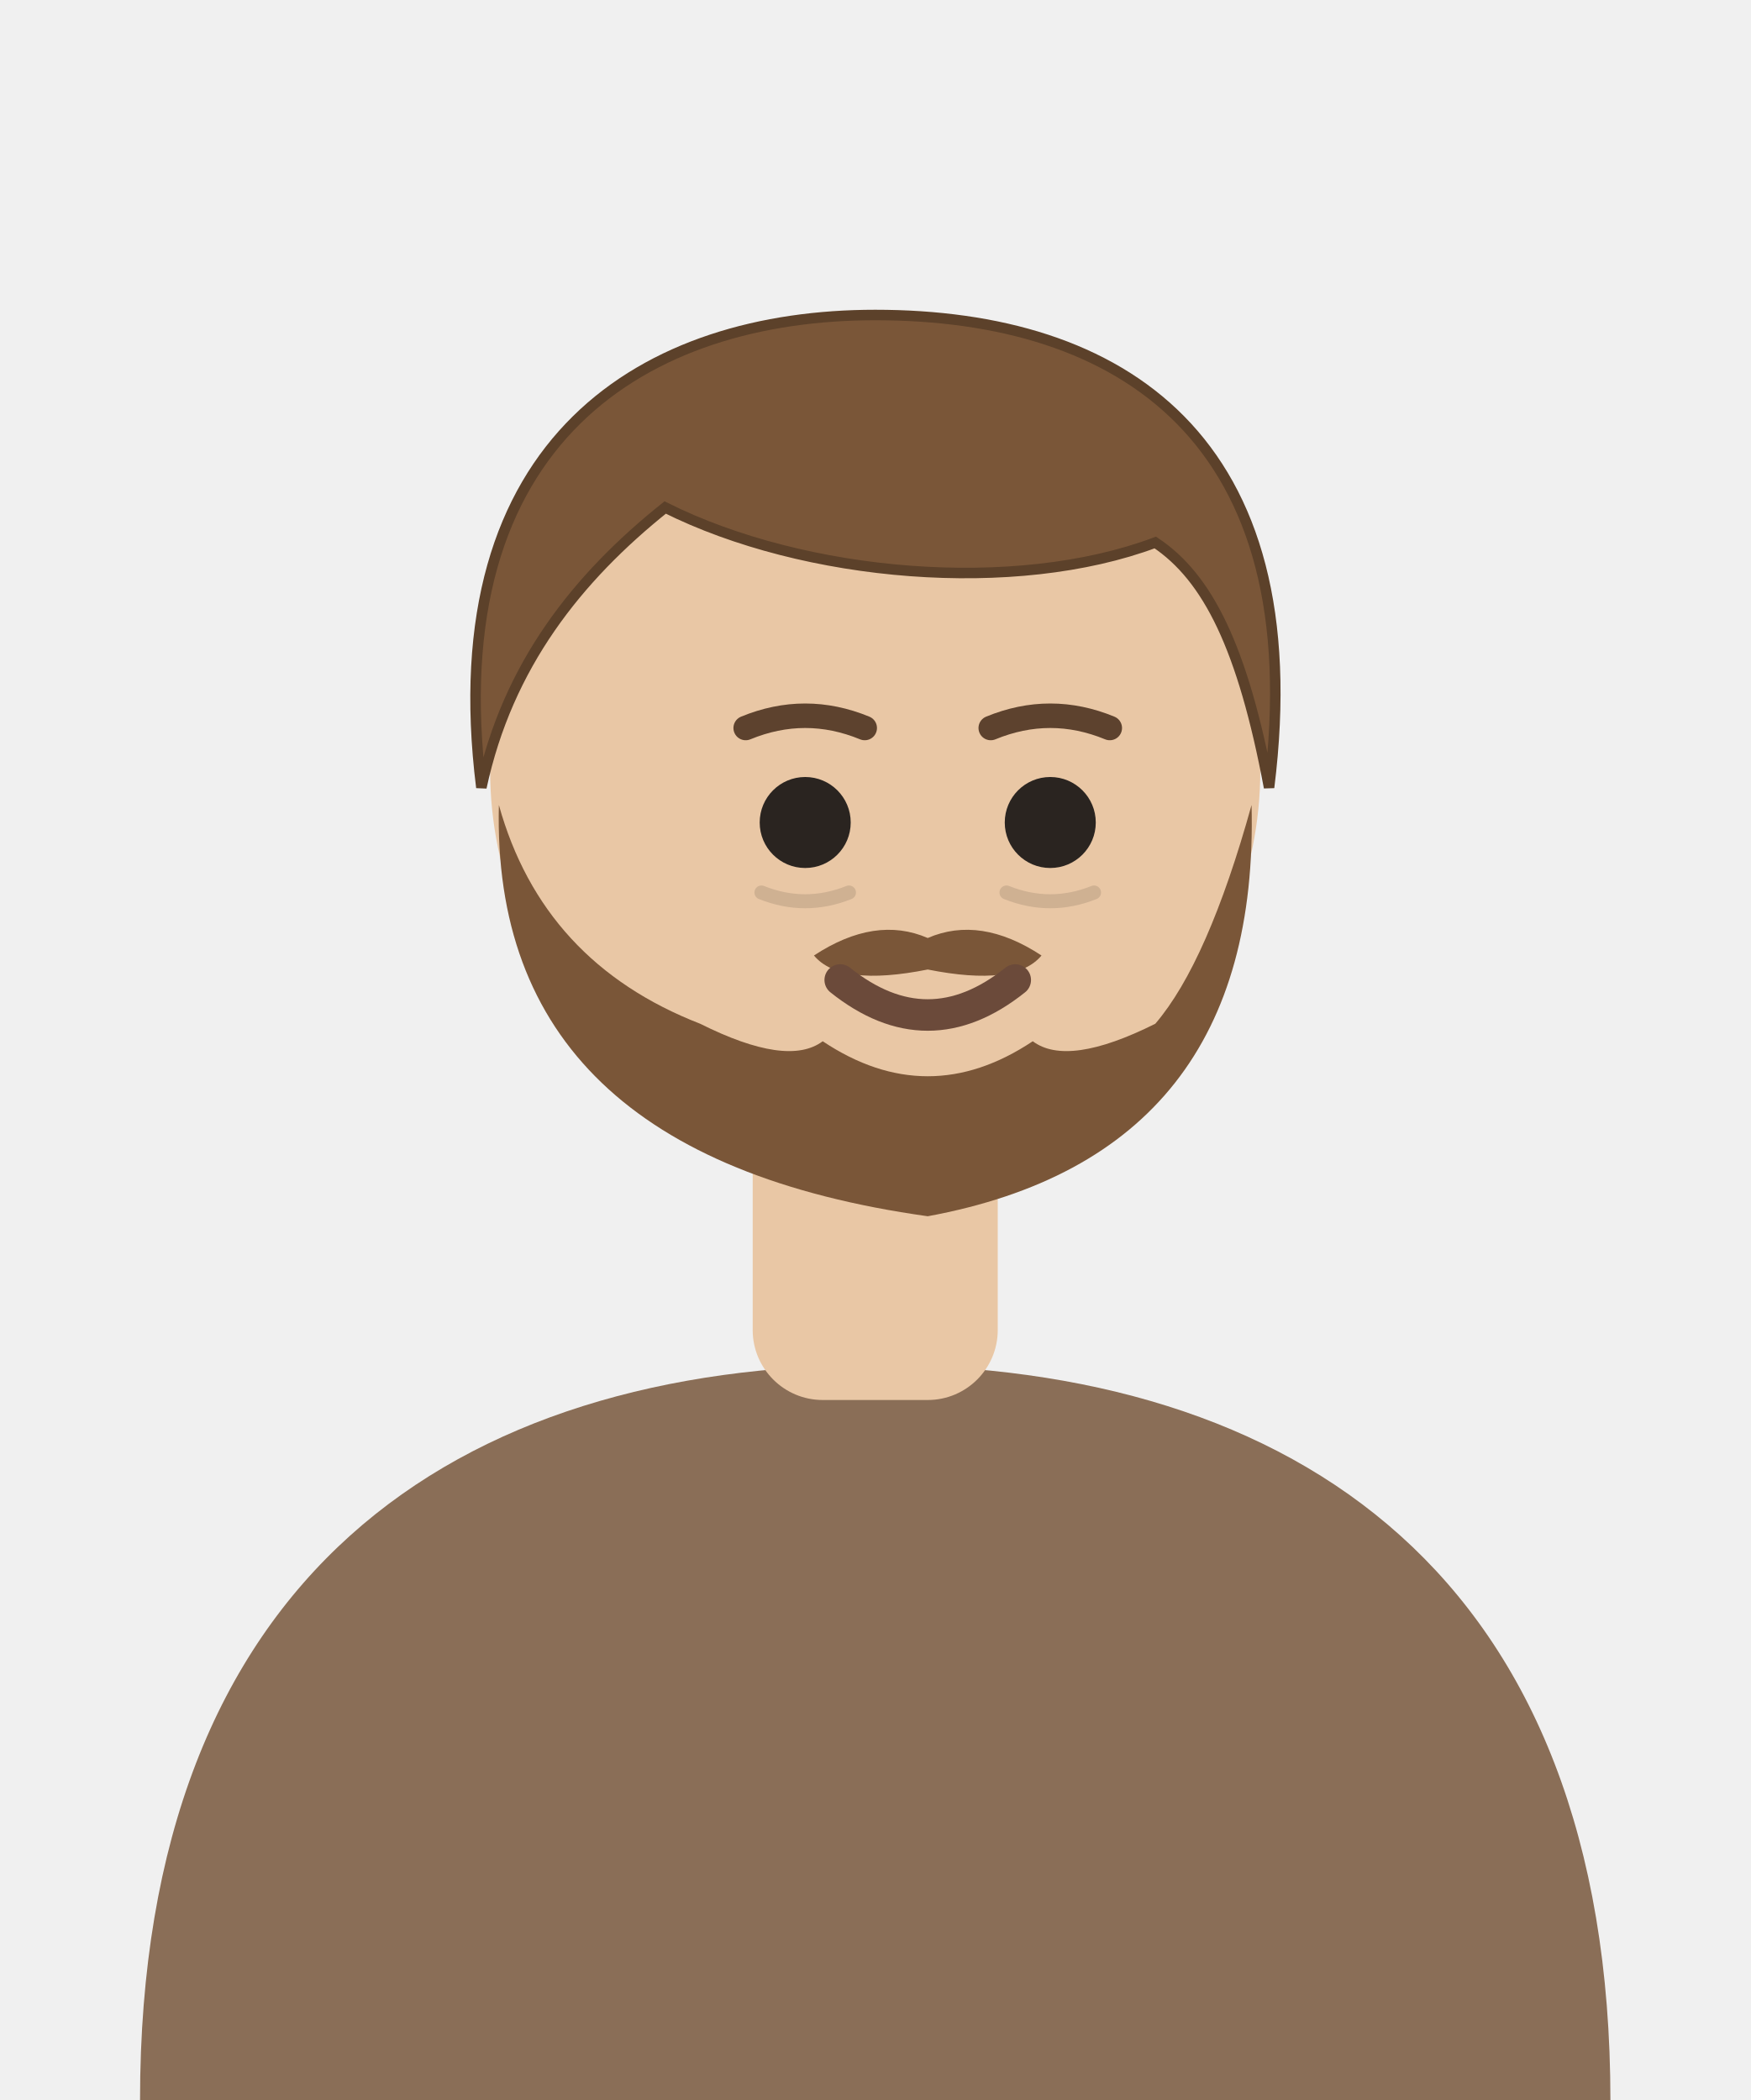
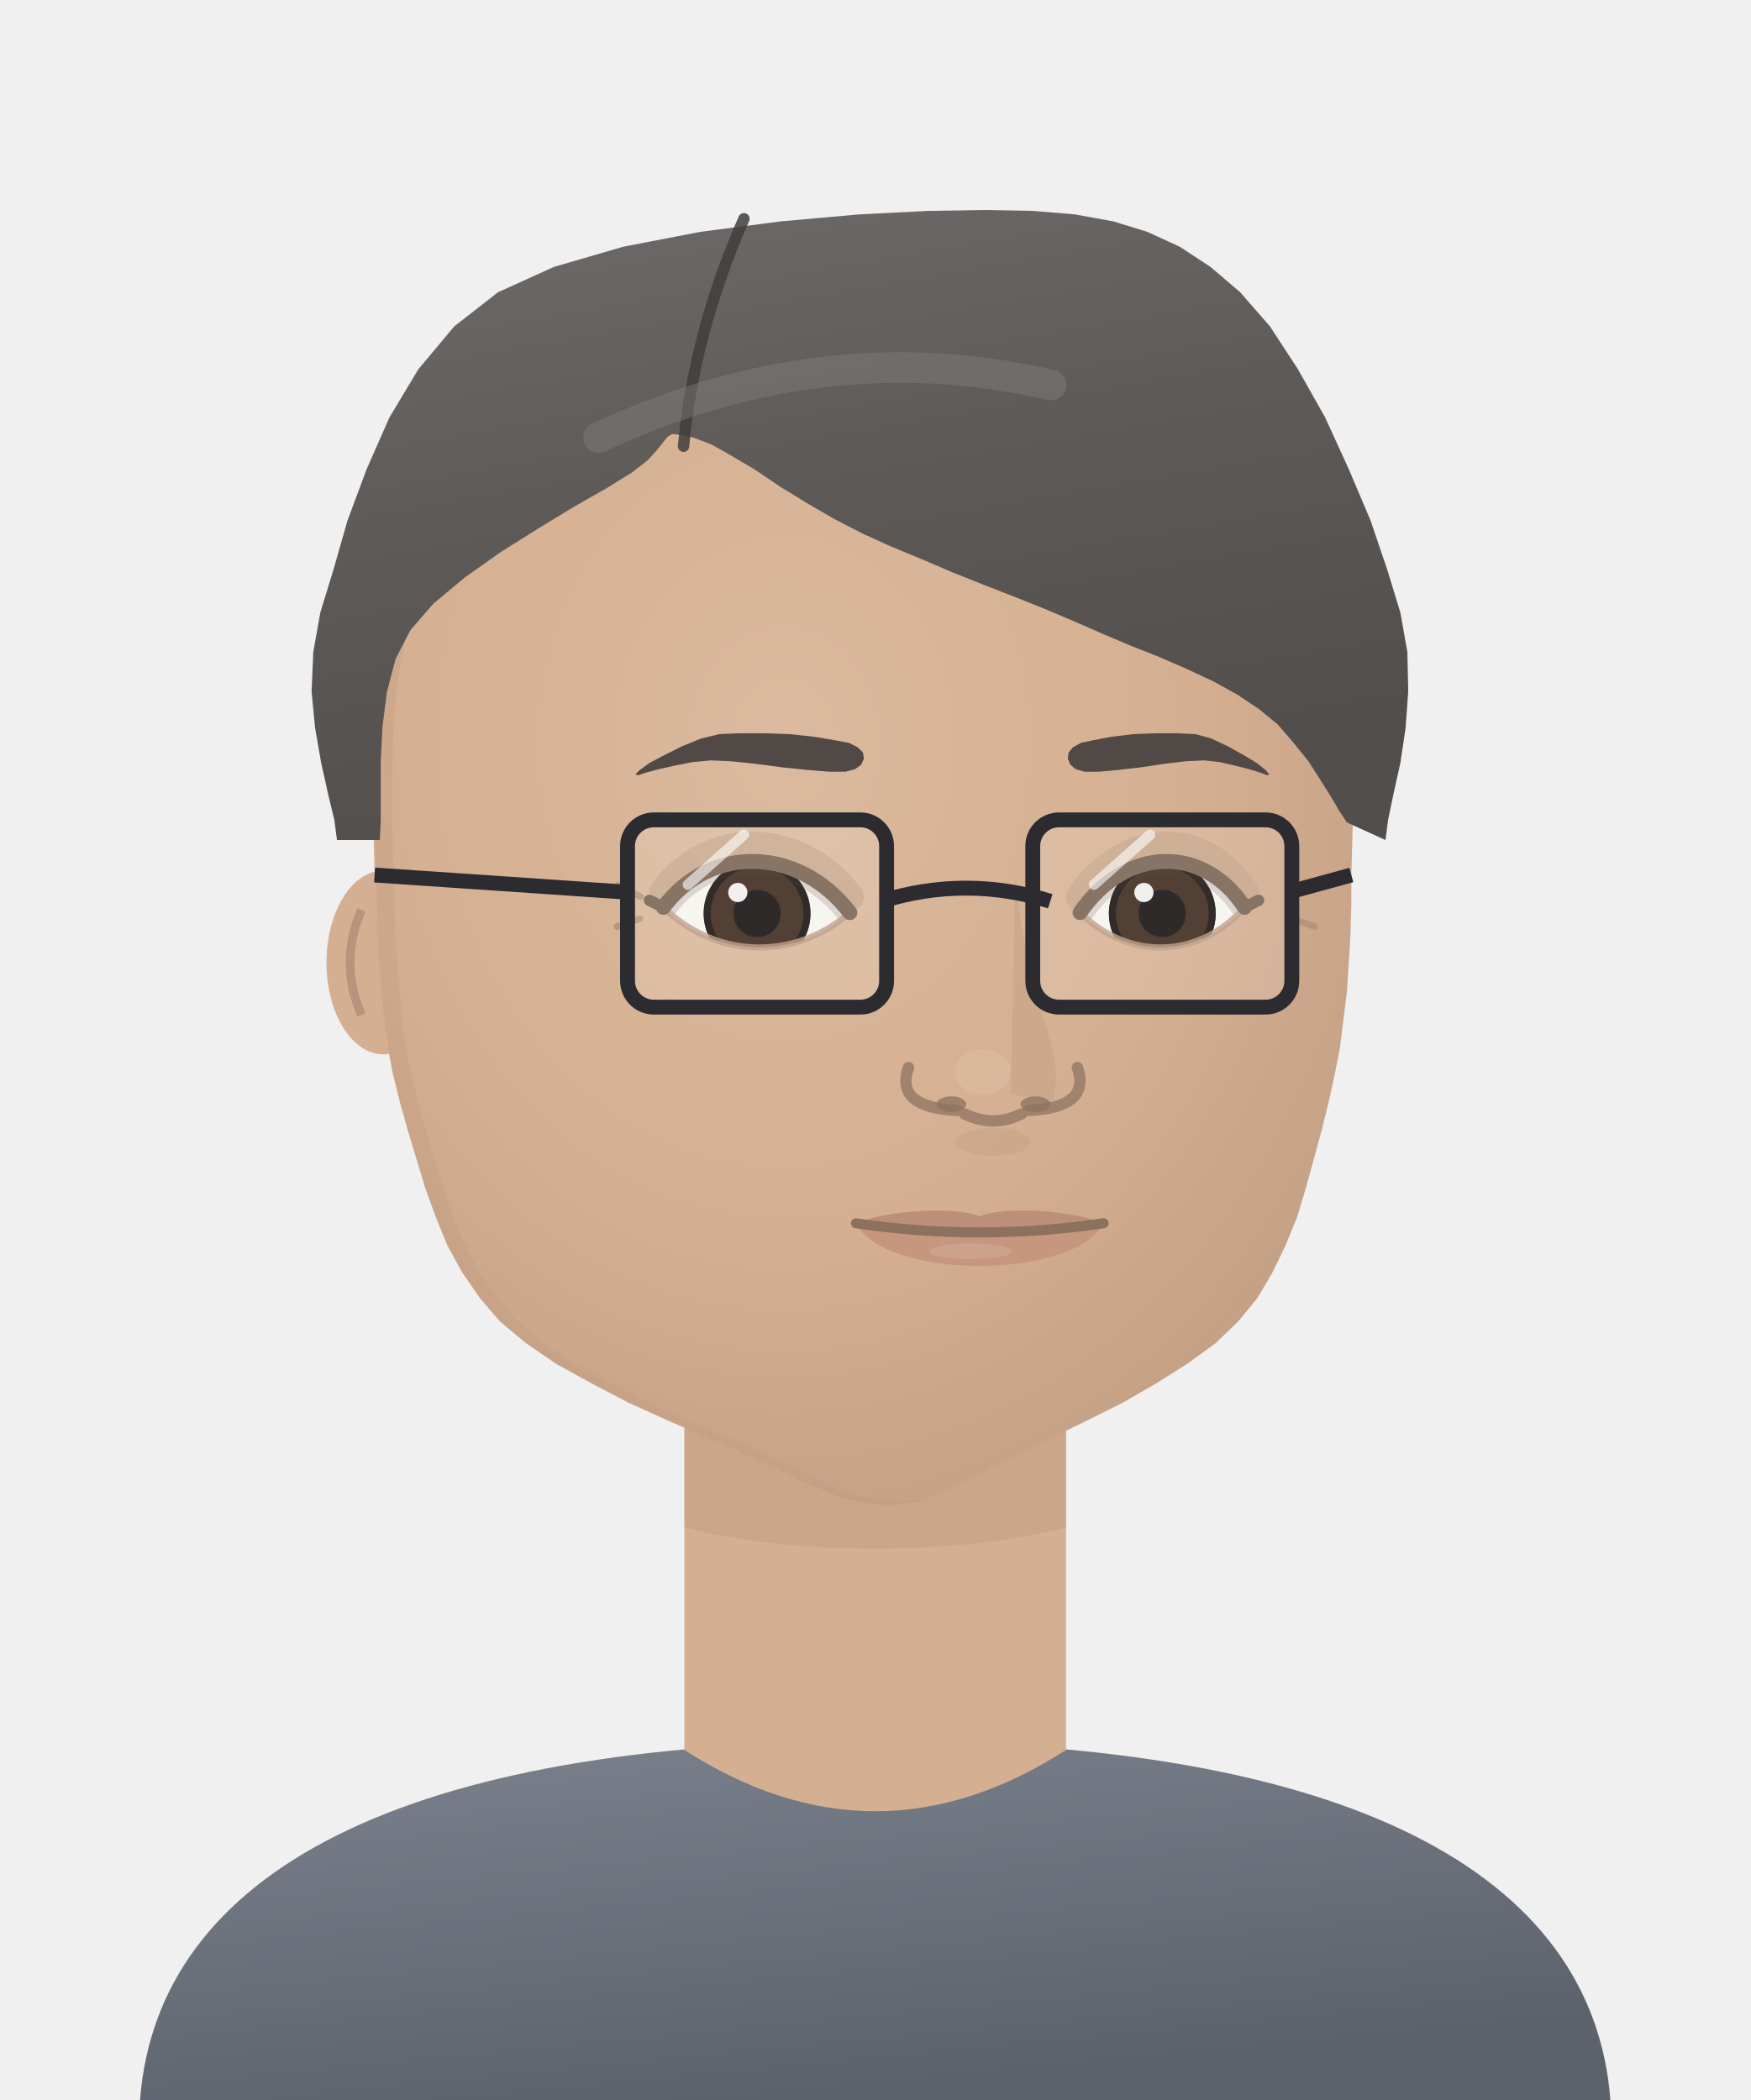
- <svg xmlns="http://www.w3.org/2000/svg" width="400" height="480" viewBox="0 0 100 120" overflow="visible">
-   <g class="p-root">
-     <path d="M8 120 C8 90 26 78 50 78 C74 78 92 90 92 120 Z" fill="#8A6E57" />
-     <rect x="43" y="60" width="14" height="20" rx="4" fill="#E9C7A5" />
-     <g class="p-head">
-       <circle cx="50" cy="44" r="22" fill="#E9C7A5" />
-       <g stroke="#5C412A" stroke-width="0.6">
-         <path d="M27.5 45 C25 25 37 18 50 18 C64 18 75 25 72.5 45 C71 37 69 33 66 31 C58 34 46 33 38 29 C33 33 29 38 27.5 45 Z" fill="#7A5638" />
+ <svg xmlns="http://www.w3.org/2000/svg" width="400" height="480" viewBox="0 0 200 240" role="img" aria-label="person">
+   <defs>
+     <radialGradient id="avs21g" cx="0.42" cy="0.36" r="0.75">
+       <stop offset="0" stop-color="#dbba9f" />
+       <stop offset="0.55" stop-color="#d5af91" />
+       <stop offset="1" stop-color="#bf9c82" />
+     </radialGradient>
+     <linearGradient id="avs21h" x1="0" y1="0" x2="0.3" y2="1">
+       <stop offset="0" stop-color="#6e6b6a" />
+       <stop offset="0.5" stop-color="#5d5a58" />
+       <stop offset="1" stop-color="#514e4c" />
+     </linearGradient>
+     <linearGradient id="avs21s" x1="0" y1="0" x2="0.4" y2="1">
+       <stop offset="0" stop-color="#7c838e" />
+       <stop offset="1" stop-color="#5c626c" />
+     </linearGradient>
+     <linearGradient id="avs21c" x1="0" y1="0" x2="0.5" y2="1">
+       <stop offset="0" stop-color="#47617c" />
+       <stop offset="1" stop-color="#2a3d52" />
+     </linearGradient>
+   </defs>
+   <g class="p-bounce" transform="translate(0 0.0)">
+     <g class="p-back" transform="translate(0 0.0) rotate(0.0 100 165)" />
+     <path d="M16 240 C18 214 46 199 100 199 C154 199 182 214 184 240Z" fill="url(#avs21s)" />
+     <clipPath id="avs21n">
+       <path d="M78.2 150 L78.2 200 Q100 214 121.8 200 L121.8 150Z" />
+     </clipPath>
+     <path d="M78.2 150 L78.2 200 Q100 214 121.8 200 L121.8 150Z" fill="#d5af91" />
+     <g clip-path="url(#avs21n)">
+       <ellipse cx="100" cy="166" rx="34.8" ry="11" fill="#bf9c82" opacity="0.45" />
+     </g>
+     <g class="p-head" transform="translate(0 0.0) rotate(0.0 100 165)">
+       <ellipse cx="43.8" cy="110" rx="6.5" ry="10.5" fill="#d5af91" />
+       <path d="M41.3 104 q-2.6 6 0 12" fill="none" stroke="#b6957c" stroke-width="1" />
+       <clipPath id="avs21hd">
+         <path d="M101.5 36.0L106.6 36.1L111.9 36.5L117.4 37.0L122.8 37.9L128.0 39.0L132.8 40.4L137.1 42.0L140.7 44.0L143.6 46.4L145.9 49.1L147.7 52.3L149.1 55.6L150.2 59.2L151.2 62.8L152.0 66.4L152.8 70.0L153.6 73.6L154.1 77.3L154.4 81.1L154.6 85.0L154.6 88.9L154.6 92.7L154.5 96.4L154.4 100.0L154.4 103.4L154.3 106.8L154.1 110.1L153.9 113.3L153.5 116.5L153.1 119.7L152.5 122.8L151.8 126.0L151.0 129.2L150.1 132.5L149.2 135.8L148.2 139.1L146.9 142.3L145.4 145.4L143.7 148.3L141.5 151.0L138.9 153.5L135.6 155.9L132.1 158.1L128.3 160.3L124.5 162.2L120.8 164.0L117.5 165.6L114.7 167.0L112.4 168.2L110.4 169.3L108.7 170.1L107.2 170.8L105.8 171.3L104.5 171.7L103.1 171.9L101.5 172.0L99.8 171.9L98.2 171.7L96.7 171.3L95.2 170.8L93.5 170.1L91.6 169.3L89.5 168.2L86.9 167.0L83.8 165.6L80.1 164.0L76.0 162.2L71.8 160.3L67.6 158.1L63.6 155.9L60.1 153.5L57.1 151.0L54.8 148.3L52.8 145.4L51.1 142.3L49.8 139.1L48.6 135.8L47.6 132.5L46.6 129.2L45.7 126.0L44.9 122.8L44.3 119.7L43.8 116.5L43.5 113.3L43.2 110.1L43.0 106.8L42.9 103.4L42.8 100.0L42.7 96.4L42.6 92.7L42.6 88.9L42.7 85.0L42.8 81.1L43.2 77.3L43.8 73.6L44.6 70.0L45.5 66.4L46.4 62.8L47.5 59.2L48.7 55.6L50.3 52.3L52.3 49.1L54.9 46.4L58.1 44.0L62.1 42.0L66.8 40.4L72.2 39.0L77.9 37.9L83.9 37.0L89.9 36.5L95.9 36.1Z" />
+       </clipPath>
+       <path d="M101.5 36.0L106.6 36.1L111.9 36.5L117.4 37.0L122.8 37.9L128.0 39.0L132.8 40.4L137.1 42.0L140.7 44.0L143.6 46.4L145.9 49.1L147.7 52.3L149.1 55.6L150.2 59.2L151.2 62.8L152.0 66.4L152.8 70.0L153.6 73.6L154.1 77.3L154.4 81.1L154.6 85.0L154.6 88.9L154.6 92.7L154.5 96.4L154.4 100.0L154.4 103.4L154.3 106.8L154.1 110.1L153.9 113.3L153.5 116.5L153.1 119.7L152.5 122.8L151.8 126.0L151.0 129.2L150.1 132.5L149.2 135.8L148.2 139.1L146.9 142.3L145.4 145.4L143.7 148.3L141.5 151.0L138.9 153.5L135.6 155.9L132.1 158.1L128.3 160.3L124.5 162.2L120.8 164.0L117.5 165.6L114.7 167.0L112.4 168.2L110.4 169.3L108.7 170.1L107.2 170.8L105.8 171.3L104.5 171.7L103.1 171.9L101.5 172.0L99.8 171.9L98.2 171.7L96.7 171.3L95.2 170.8L93.5 170.1L91.6 169.3L89.5 168.2L86.9 167.0L83.8 165.6L80.1 164.0L76.0 162.2L71.8 160.3L67.6 158.1L63.6 155.9L60.1 153.5L57.1 151.0L54.8 148.3L52.8 145.4L51.1 142.3L49.8 139.1L48.6 135.8L47.6 132.5L46.6 129.2L45.7 126.0L44.9 122.8L44.3 119.7L43.8 116.5L43.5 113.3L43.2 110.1L43.0 106.8L42.9 103.4L42.8 100.0L42.7 96.4L42.6 92.7L42.6 88.9L42.7 85.0L42.8 81.1L43.2 77.3L43.8 73.6L44.6 70.0L45.5 66.4L46.4 62.8L47.5 59.2L48.7 55.6L50.3 52.3L52.3 49.1L54.9 46.4L58.1 44.0L62.1 42.0L66.8 40.4L72.2 39.0L77.9 37.9L83.9 37.0L89.9 36.5L95.9 36.1Z" fill="url(#avs21g)" />
+       <g clip-path="url(#avs21hd)">
+         <path d="M101.5 36.0L106.6 36.1L111.9 36.5L117.4 37.0L122.8 37.9L128.0 39.0L132.8 40.4L137.1 42.0L140.7 44.0L143.6 46.4L145.9 49.1L147.7 52.3L149.1 55.6L150.2 59.2L151.2 62.8L152.0 66.4L152.8 70.0L153.6 73.6L154.1 77.3L154.4 81.1L154.6 85.0L154.6 88.9L154.6 92.7L154.5 96.4L154.4 100.0L154.4 103.4L154.3 106.8L154.1 110.1L153.9 113.3L153.5 116.5L153.1 119.7L152.5 122.8L151.8 126.0L151.0 129.2L150.1 132.5L149.2 135.8L148.2 139.1L146.9 142.3L145.4 145.4L143.7 148.3L141.5 151.0L138.9 153.5L135.6 155.9L132.1 158.1L128.3 160.3L124.5 162.2L120.8 164.0L117.5 165.6L114.7 167.0L112.4 168.2L110.4 169.3L108.7 170.1L107.2 170.8L105.8 171.3L104.5 171.7L103.1 171.9L101.5 172.0L99.8 171.9L98.2 171.7L96.7 171.3L95.2 170.8L93.5 170.1L91.6 169.3L89.5 168.2L86.9 167.0L83.8 165.6L80.1 164.0L76.0 162.2L71.8 160.3L67.6 158.1L63.6 155.9L60.1 153.5L57.1 151.0L54.8 148.3L52.8 145.4L51.1 142.3L49.8 139.1L48.6 135.8L47.6 132.5L46.6 129.2L45.7 126.0L44.9 122.8L44.3 119.7L43.8 116.5L43.5 113.3L43.2 110.1L43.0 106.8L42.9 103.4L42.8 100.0L42.7 96.4L42.6 92.7L42.6 88.9L42.7 85.0L42.8 81.1L43.2 77.3L43.8 73.6L44.6 70.0L45.5 66.4L46.4 62.8L47.5 59.2L48.7 55.6L50.3 52.3L52.3 49.1L54.9 46.4L58.1 44.0L62.1 42.0L66.8 40.4L72.2 39.0L77.9 37.9L83.9 37.0L89.9 36.5L95.9 36.1Z" fill="none" stroke="#bf9c82" stroke-width="2" opacity="0.35" transform="translate(1.2 0.6)" />
      </g>
-       <g class="p-face">
-         <path d="M43.5 51 Q46 52 48.5 51 M57.5 51 Q60 52 62.5 51" fill="none" stroke="#9E8770" stroke-width="0.8" opacity="0.35" stroke-linecap="round" />
-         <path d="M28.5 46 Q28 66 53 69.5 Q72 66 71.5 46 Q69 55 66 58.5 Q61 61 59 59.5 Q53 63.5 47 59.5 Q45 61 40 58.5 Q31 55 28.5 46 Z" fill="#7A5638" />
-         <path d="M46.5 54.6 Q50 52.3 53 53.6 Q56 52.3 59.5 54.6 Q58 56.4 53 55.4 Q48 56.4 46.5 54.6 Z" fill="#7A5638" />
-         <g class="p-brows" transform="translate(0 0)">
-           <path d="M42.6 41.6 Q46 40.2 49.4 41.6 M56.6 41.6 Q60 40.2 63.4 41.6" fill="none" stroke="#5D422E" stroke-width="1.4" stroke-linecap="round" />
+       <path d="M73.2 102.5 l-2.6 -1.3M73.1 105.0 l-2.6 0.9M147.5 102.5 l2.6 -1.3M147.6 105.0 l2.6 0.9" fill="none" stroke="#b6957c" stroke-width="0.75" stroke-linecap="round" />
+       <path d="M116.0 100 C117.5 116.0 122.1 120.0 120.2 126.0 L115.5 125.0Z" fill="#bf9c82" opacity="0.4" />
+       <ellipse cx="112.3" cy="122.5" rx="3.2" ry="2.6" fill="#dbba9f" opacity="0.7" />
+       <ellipse cx="113.5" cy="130.5" rx="4.3" ry="1.6" fill="#bf9c82" opacity="0.35" />
+       <path d="M103.8 122.0Q102.2 126.6 109.4 126.9M123.1 122.0Q124.7 126.6 117.5 126.9M110.2 127.3Q113.5 128.9 116.7 127.3" fill="none" stroke="#a1836d" stroke-width="1.3" stroke-linecap="round" />
+       <ellipse cx="108.7" cy="126.2" rx="1.7" ry="0.9" fill="#8c725e" opacity="0.75" />
+       <ellipse cx="118.3" cy="126.2" rx="1.7" ry="0.9" fill="#8c725e" opacity="0.75" />
+       <g class="p-dyn">
+         <path d="M97.1 104.3C91.3 96.7 81.1 96.5 75.8 103.7" transform="translate(0 -1.8)" fill="none" stroke="#bc9a80" stroke-width="3.2" opacity="0.55" stroke-linecap="round" />
+         <clipPath id="avd22el">
+           <path d="M97.1 104.3C91.3 96.7 81.1 96.5 75.8 103.7C81.7 109.5 90.7 109.9 97.1 104.3Z" />
+         </clipPath>
+         <path d="M97.1 104.3C91.3 96.7 81.1 96.5 75.8 103.7C81.7 109.5 90.7 109.9 97.1 104.3Z" fill="#F6F3EE" />
+         <g clip-path="url(#avd22el)">
+           <circle cx="86.5" cy="104.4" r="6.1" fill="#3A2416" />
+           <circle cx="86.5" cy="104.4" r="5.7" fill="none" stroke="#120B09" stroke-width="0.8" />
+           <circle cx="86.5" cy="104.4" r="2.7" fill="#0E0A09" />
+           <path d="M97.1 104.3C91.3 96.7 81.1 96.5 75.8 103.7" fill="none" stroke="#3A2A24" stroke-width="3" opacity="0.18" />
+           <circle cx="84.3" cy="102.0" r="1.1" fill="#FFFFFF" opacity="0.92" />
        </g>
-         <circle class="p-eye-l" cx="46" cy="47" r="2.6" fill="#2A2420" />
-         <circle class="p-eye-r" cx="60" cy="47" r="2.6" fill="#2A2420" />
-         <path class="p-mouth" d="M48 56 Q53 60 58 56" fill="none" stroke="#6B4A3A" stroke-width="1.8" stroke-linecap="round" stroke-linejoin="round" />
+         <path d="M75.8 103.7C81.7 109.5 90.7 109.9 97.1 104.3" fill="none" stroke="#b6957c" stroke-width="0.7" opacity="0.8" />
+         <path d="M97.1 104.3C91.3 96.7 81.1 96.5 75.8 103.7" fill="none" stroke="#755f4e" stroke-width="1.7" stroke-linecap="round" />
+         <path d="M75.8 103.7l-1.6 -0.8" stroke="#755f4e" stroke-width="1.3" stroke-linecap="round" />
+         <path d="M123.4 104.3C128.6 96.7 137.5 96.5 142.2 103.7" transform="translate(0 -1.8)" fill="none" stroke="#bc9a80" stroke-width="3.2" opacity="0.55" stroke-linecap="round" />
+         <clipPath id="avd22er">
+           <path d="M123.4 104.3C128.6 96.7 137.5 96.5 142.2 103.7C137.1 109.5 129.1 109.9 123.4 104.3Z" />
+         </clipPath>
+         <path d="M123.4 104.3C128.6 96.7 137.5 96.5 142.2 103.7C137.1 109.5 129.1 109.9 123.4 104.3Z" fill="#F6F3EE" />
+         <g clip-path="url(#avd22er)">
+           <circle cx="132.8" cy="104.4" r="6.1" fill="#3A2416" />
+           <circle cx="132.8" cy="104.4" r="5.7" fill="none" stroke="#120B09" stroke-width="0.8" />
+           <circle cx="132.8" cy="104.4" r="2.7" fill="#0E0A09" />
+           <path d="M123.4 104.3C128.6 96.7 137.5 96.5 142.2 103.7" fill="none" stroke="#3A2A24" stroke-width="3" opacity="0.18" />
+           <circle cx="130.7" cy="102.0" r="1.1" fill="#FFFFFF" opacity="0.92" />
+         </g>
+         <path d="M142.2 103.7C137.1 109.5 129.1 109.9 123.4 104.3" fill="none" stroke="#b6957c" stroke-width="0.7" opacity="0.8" />
+         <path d="M123.4 104.3C128.6 96.7 137.5 96.5 142.2 103.7" fill="none" stroke="#755f4e" stroke-width="1.7" stroke-linecap="round" />
+         <path d="M142.2 103.7l1.6 -0.8" stroke="#755f4e" stroke-width="1.3" stroke-linecap="round" />
+         <path d="M97.8 139.8Q111.9 141.9 126.1 139.8C122.7 146.3 101.1 146.3 97.8 139.8Z" fill="#c6967e" />
+         <path d="M97.8 139.8C101.8 138.2 109.2 137.9 111.9 139.0C114.6 137.9 122.0 138.2 126.1 139.8Q111.9 141.9 97.8 139.8Z" fill="#bc8f78" />
+         <ellipse cx="110.9" cy="143.0" rx="4.7" ry="0.9" fill="#d2ac98" opacity="0.55" />
+         <path d="M97.8 139.8Q111.9 141.9 126.1 139.8" fill="none" stroke="#8c725e" stroke-width="1.15" stroke-linecap="round" />
+         <g transform="translate(0 0.0)">
+           <path d="M96.6 88.2L97.7 87.9L98.4 87.4L98.7 86.7L98.6 86.0L98.0 85.4L97.0 84.9L95.4 84.6L93.0 84.2L90.2 83.9L87.3 83.8L84.5 83.8L82.2 83.9L80.1 84.4L77.9 85.3L75.9 86.3L74.2 87.2L73.1 88.0L72.6 88.5L72.9 88.6L73.8 88.3L75.3 87.9L77.1 87.5L79.1 87.1L81.2 86.9L83.5 87.0L86.4 87.3L89.4 87.7L92.3 88.0L94.8 88.2Z" fill="#514945" />
+           <path d="M123.9 88.2L122.9 87.9L122.3 87.4L122.0 86.7L122.1 86.0L122.6 85.4L123.5 84.9L124.9 84.6L127.0 84.2L129.5 83.9L132.1 83.8L134.5 83.8L136.6 83.9L138.4 84.4L140.3 85.3L142.1 86.3L143.6 87.2L144.6 88.0L145.0 88.5L144.8 88.6L144.0 88.3L142.7 87.9L141.1 87.5L139.4 87.1L137.6 86.9L135.5 87.0L133.0 87.3L130.3 87.7L127.7 88.0L125.5 88.2Z" fill="#514945" />
+         </g>
      </g>
+       <g fill="#FFFFFF" fill-opacity="0.13" stroke="#2B2B30" stroke-width="1.7">
+         <rect x="71.7" y="93.7" width="29.6" height="21.4" rx="3" />
+         <rect x="118.0" y="93.7" width="29.6" height="21.4" rx="3" />
+         <path d="M100.7 103.0 Q110.4 100.0 120.0 103.0M72.2 102.0 L42.8 100.0M147.1 102.0 L154.4 100.0" fill="none" />
+       </g>
+       <path d="M78.6 101.1 l6.4 -5.7" stroke="#FFFFFF" stroke-width="1.2" opacity="0.6" stroke-linecap="round" />
+       <path d="M125.0 101.1 l6.4 -5.7" stroke="#FFFFFF" stroke-width="1.2" opacity="0.6" stroke-linecap="round" />
+       <path d="M158.3 96.0L158.6 93.7L159.2 90.8L160.0 87.2L160.6 83.2L160.9 79.0L160.8 74.5L160.0 70.0L158.5 65.1L156.6 59.5L154.1 53.6L151.4 47.7L148.3 42.2L145.1 37.3L141.7 33.4L138.3 30.5L134.8 28.2L131.1 26.5L127.2 25.3L122.8 24.5L118.0 24.1L112.5 24.0L106.1 24.1L98.2 24.5L89.2 25.3L80.0 26.5L71.2 28.2L63.3 30.5L56.9 33.4L51.9 37.3L47.8 42.2L44.5 47.7L41.9 53.6L39.7 59.5L38.1 65.1L36.6 70.0L35.8 74.5L35.6 79.0L36.0 83.2L36.7 87.2L37.5 90.8L38.2 93.7L38.5 96.0L43.4 96.0L43.5 93.8L43.5 90.7L43.5 87.1L43.7 83.1L44.2 79.1L45.2 75.3L46.9 72.0L49.5 69.0L53.1 66.0L57.2 63.1L61.5 60.4L65.6 57.9L69.3 55.8L72.2 54.0L74.0 52.6L75.1 51.4L75.8 50.5L76.3 49.9L76.8 49.6L77.7 49.7L79.2 50.0L81.3 50.8L83.6 52.1L86.3 53.7L89.1 55.6L92.2 57.5L95.3 59.3L98.6 61.0L101.9 62.5L105.3 63.9L108.8 65.4L112.3 66.8L115.9 68.2L119.4 69.6L122.7 71.0L125.9 72.4L129.2 73.8L132.5 75.1L135.7 76.5L138.7 77.9L141.4 79.4L143.8 81.0L146.0 82.8L147.8 84.9L149.5 87.0L150.9 89.2L152.1 91.1L153.1 92.8L153.9 94.0Z" fill="url(#avs21h)" />
+       <path d="M78.1 51 Q79.3 38 85.0 25" fill="none" stroke="#423d3b" stroke-width="1.3" opacity="0.85" stroke-linecap="round" />
+       <path d="M68.4 50 Q94.2 38 120.1 44" fill="none" stroke="#848280" stroke-width="3.5" opacity="0.4" stroke-linecap="round" />
    </g>
  </g>
</svg>
